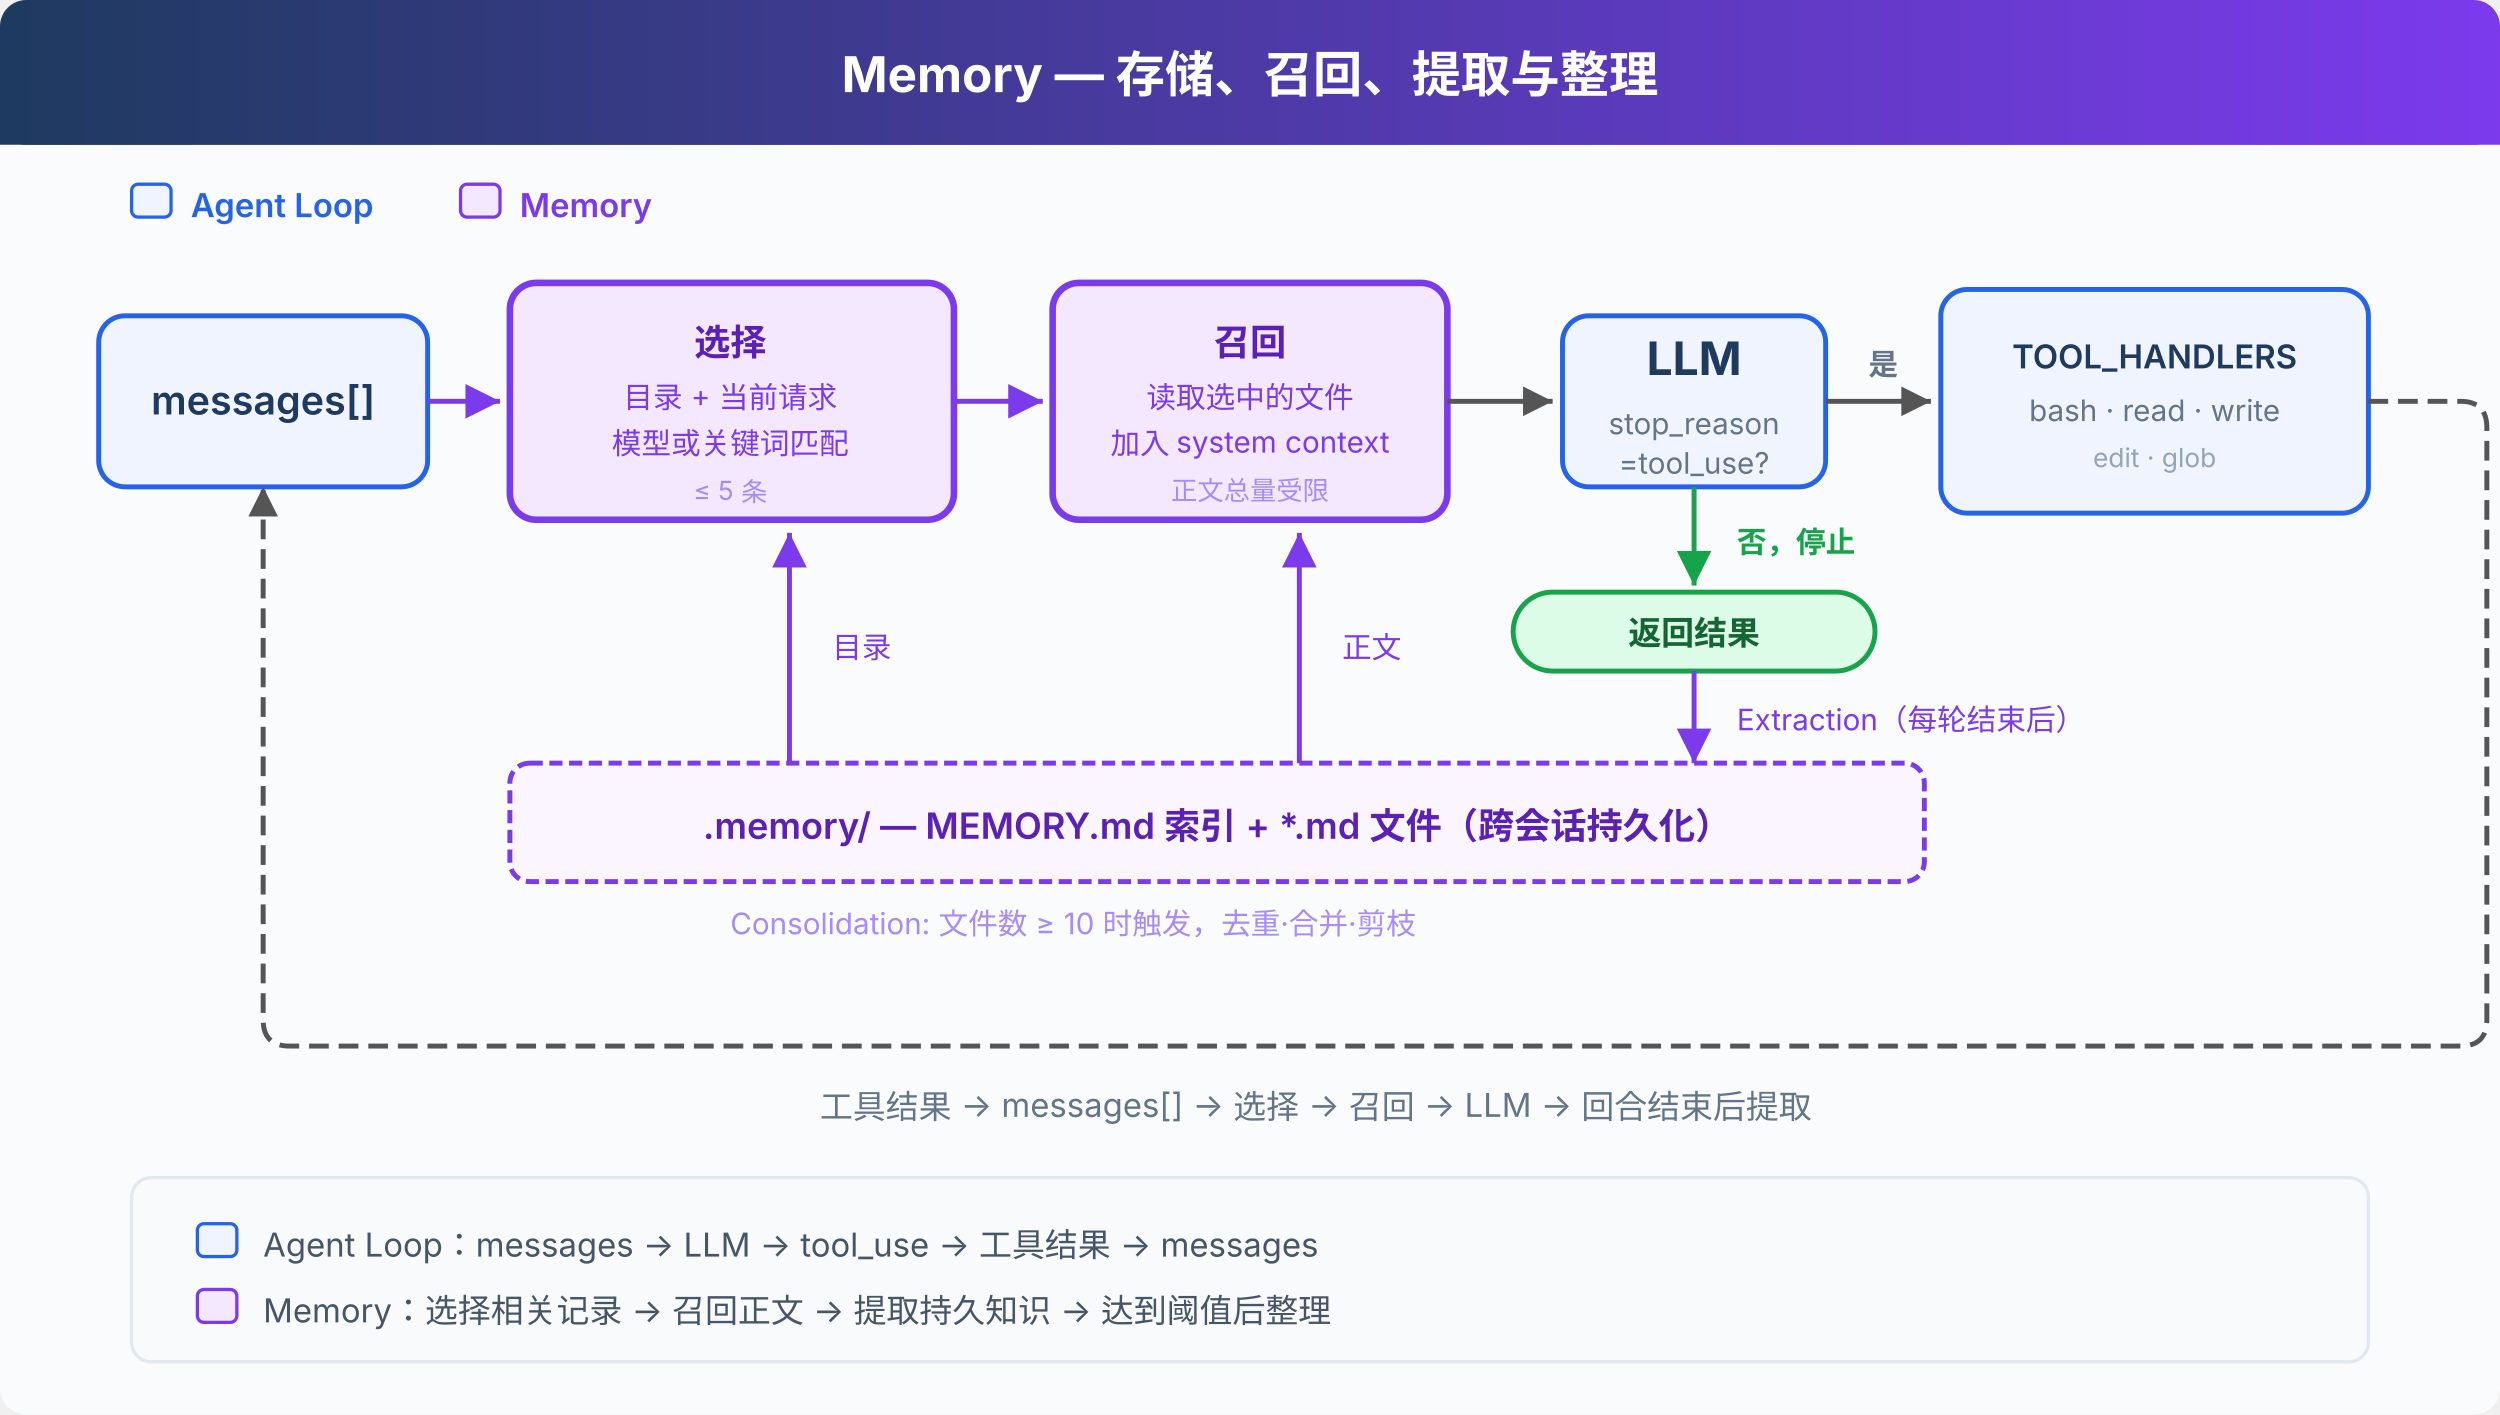
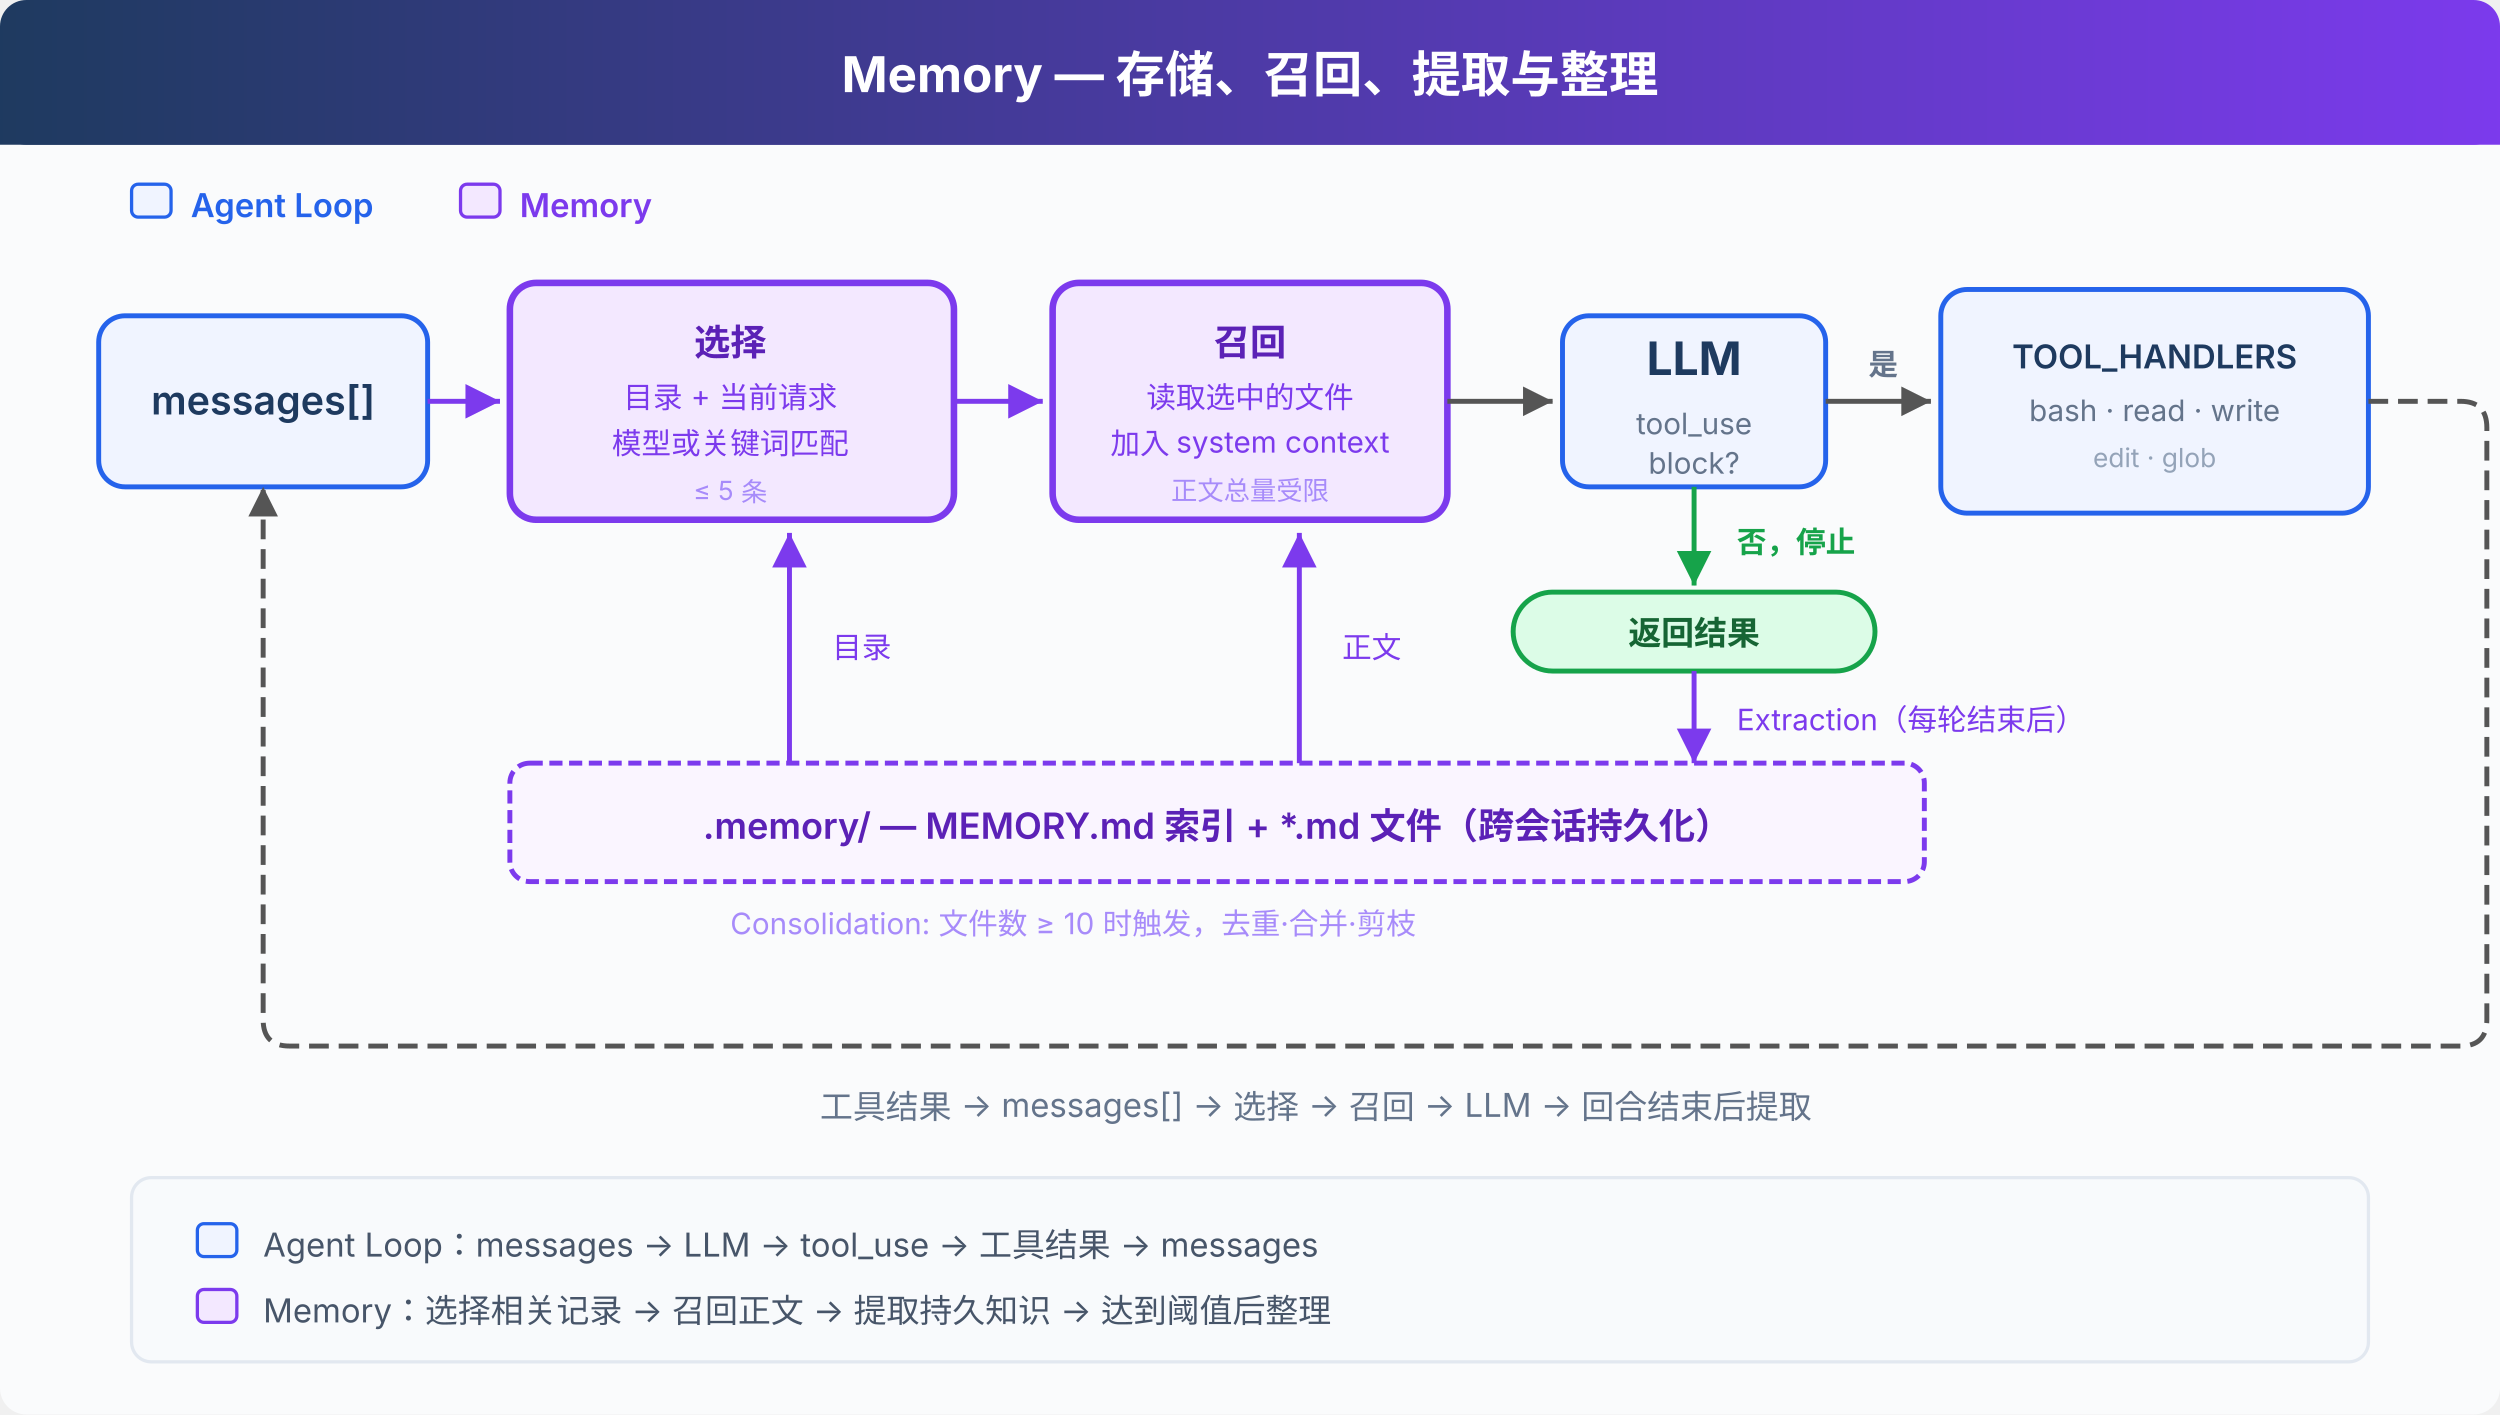
<svg xmlns="http://www.w3.org/2000/svg" viewBox="0 0 760 430" font-family="system-ui, -apple-system, sans-serif">
  <defs>
    <linearGradient id="header" x1="0" y1="0" x2="1" y2="0">
      <stop offset="0%" stop-color="#1e3a5f" />
      <stop offset="100%" stop-color="#7c3aed" />
    </linearGradient>
    <marker id="arrow" viewBox="0 0 10 10" refX="10" refY="5" markerWidth="6" markerHeight="6" orient="auto-start-reverse">
      <path d="M 0 0 L 10 5 L 0 10 z" fill="#555" />
    </marker>
    <marker id="arrow-purple" viewBox="0 0 10 10" refX="10" refY="5" markerWidth="7" markerHeight="7" orient="auto-start-reverse">
      <path d="M 0 0 L 10 5 L 0 10 z" fill="#7c3aed" />
    </marker>
    <marker id="arrow-green" viewBox="0 0 10 10" refX="10" refY="5" markerWidth="7" markerHeight="7" orient="auto-start-reverse">
      <path d="M 0 0 L 10 5 L 0 10 z" fill="#16a34a" />
    </marker>
  </defs>
  <rect width="760" height="430" fill="#fafbfc" rx="8" />
  <rect x="0" y="0" width="760" height="44" fill="url(#header)" rx="8" />
  <rect x="0" y="36" width="760" height="8" fill="url(#header)" />
  <text x="380" y="28" fill="#fff" font-size="15" font-weight="700" text-anchor="middle">Memory — 存储、召回、提取与整理</text>
  <rect x="40" y="56" width="12" height="10" rx="2" fill="#f0f4ff" stroke="#2563eb" stroke-width="1" />
  <text x="58" y="66" fill="#2563eb" font-size="10" font-weight="600">Agent Loop</text>
  <rect x="140" y="56" width="12" height="10" rx="2" fill="#f3e8ff" stroke="#7c3aed" stroke-width="1" />
  <text x="158" y="66" fill="#7c3aed" font-size="10" font-weight="600">Memory</text>
  <rect x="30" y="96" width="100" height="52" rx="8" fill="#f0f4ff" stroke="#2563eb" stroke-width="1.5" />
  <text x="80" y="126" fill="#1e3a5f" font-size="12" font-weight="600" text-anchor="middle">messages[]</text>
  <line x1="130" y1="122" x2="152" y2="122" stroke="#7c3aed" stroke-width="1.5" marker-end="url(#arrow-purple)" />
  <rect x="155" y="86" width="135" height="72" rx="8" fill="#f3e8ff" stroke="#7c3aed" stroke-width="2" />
  <text x="222" y="108" fill="#5b21b6" font-size="11" font-weight="700" text-anchor="middle">选择</text>
  <text x="222" y="124" fill="#7c3aed" font-size="9" text-anchor="middle">目录 + 当前请求</text>
  <text x="222" y="138" fill="#7c3aed" font-size="9" text-anchor="middle">模型或关键词匹配</text>
  <text x="222" y="152" fill="#a78bfa" font-size="8" text-anchor="middle">≤ 5 条</text>
  <line x1="290" y1="122" x2="317" y2="122" stroke="#7c3aed" stroke-width="1.5" marker-end="url(#arrow-purple)" />
  <rect x="320" y="86" width="120" height="72" rx="8" fill="#f3e8ff" stroke="#7c3aed" stroke-width="2" />
  <text x="380" y="108" fill="#5b21b6" font-size="11" font-weight="700" text-anchor="middle">召回</text>
  <text x="380" y="124" fill="#7c3aed" font-size="9" text-anchor="middle">读取选中的文件</text>
  <text x="380" y="138" fill="#7c3aed" font-size="9" text-anchor="middle">加入 system context</text>
  <text x="380" y="152" fill="#a78bfa" font-size="8" text-anchor="middle">正文总量受限</text>
  <line x1="440" y1="122" x2="472" y2="122" stroke="#555" stroke-width="1.5" marker-end="url(#arrow)" />
  <rect x="475" y="96" width="80" height="52" rx="8" fill="#f0f4ff" stroke="#2563eb" stroke-width="1.5" />
  <text x="515" y="114" fill="#1e3a5f" font-size="14" font-weight="700" text-anchor="middle">LLM</text>
-   <text x="515" y="132" fill="#64748b" font-size="9" text-anchor="middle">stop_reason</text>
-   <text x="515" y="144" fill="#64748b" font-size="9" text-anchor="middle">=tool_use?</text>
+   <text x="515" y="132" fill="#64748b" font-size="9" text-anchor="middle">tool_use</text>
+   <text x="515" y="144" fill="#64748b" font-size="9" text-anchor="middle">block?</text>
  <line x1="515" y1="148" x2="515" y2="178" stroke="#16a34a" stroke-width="1.5" marker-end="url(#arrow-green)" />
  <text x="528" y="168" fill="#16a34a" font-size="9" font-weight="600">否，停止</text>
  <rect x="460" y="180" width="110" height="24" rx="12" fill="#dcfce7" stroke="#16a34a" stroke-width="1.5" />
  <text x="515" y="196" fill="#166534" font-size="10" font-weight="600" text-anchor="middle">返回结果</text>
  <line x1="555" y1="122" x2="587" y2="122" stroke="#555" stroke-width="1.5" marker-end="url(#arrow)" />
  <text x="568" y="114" fill="#64748b" font-size="9" font-weight="600">是</text>
  <rect x="590" y="88" width="130" height="68" rx="8" fill="#f0f4ff" stroke="#2563eb" stroke-width="1.5" />
  <text x="655" y="112" fill="#1e3a5f" font-size="10" font-weight="600" text-anchor="middle">TOOL_HANDLERS</text>
  <text x="655" y="128" fill="#64748b" font-size="9" text-anchor="middle">bash · read · write</text>
  <text x="655" y="142" fill="#94a3b8" font-size="8" text-anchor="middle">edit · glob</text>
  <rect x="155" y="232" width="430" height="36" rx="6" fill="#faf5ff" stroke="#7c3aed" stroke-width="1.5" stroke-dasharray="4,2" />
  <text x="370" y="255" fill="#5b21b6" font-size="11" font-weight="600" text-anchor="middle">.memory/ — MEMORY.md 索引 + *.md 文件（跨会话持久化）</text>
  <path d="M 240 232 L 240 162" fill="none" stroke="#7c3aed" stroke-width="1.5" marker-end="url(#arrow-purple)" />
  <text x="253" y="200" fill="#7c3aed" font-size="9">目录</text>
  <path d="M 395 232 L 395 162" fill="none" stroke="#7c3aed" stroke-width="1.5" marker-end="url(#arrow-purple)" />
  <text x="408" y="200" fill="#7c3aed" font-size="9">正文</text>
  <path d="M 515 204 L 515 232" fill="none" stroke="#7c3aed" stroke-width="1.5" marker-end="url(#arrow-purple)" />
  <text x="528" y="222" fill="#7c3aed" font-size="9">Extraction（每轮结束后）</text>
  <text x="222" y="284" fill="#a78bfa" font-size="9">Consolidation: 文件数 ≥ 10 时触发，去重·合并·剪枝</text>
  <path d="M 720 122 L 748 122 Q 756 122 756 130 L 756 310 Q 756 318 748 318 L 88 318 Q 80 318 80 310 L 80 148" fill="none" stroke="#555" stroke-width="1.5" marker-end="url(#arrow)" stroke-dasharray="6,3" />
  <text x="400" y="340" fill="#64748b" font-size="10" text-anchor="middle">工具结果 → messages[] → 选择 → 召回 → LLM → 回合结束后提取</text>
  <rect x="40" y="358" width="680" height="56" rx="6" fill="#f8fafc" stroke="#e2e8f0" stroke-width="1" />
  <rect x="60" y="372" width="12" height="10" rx="2" fill="#f0f4ff" stroke="#2563eb" stroke-width="1" />
  <text x="80" y="382" fill="#475569" font-size="10">Agent Loop：messages → LLM → tool_use → 工具结果 → messages</text>
  <rect x="60" y="392" width="12" height="10" rx="2" fill="#f3e8ff" stroke="#7c3aed" stroke-width="1" />
  <text x="80" y="402" fill="#475569" font-size="10">Memory：选择相关记录 → 召回正文 → 提取持久知识 → 达到阈值后整理</text>
</svg>
